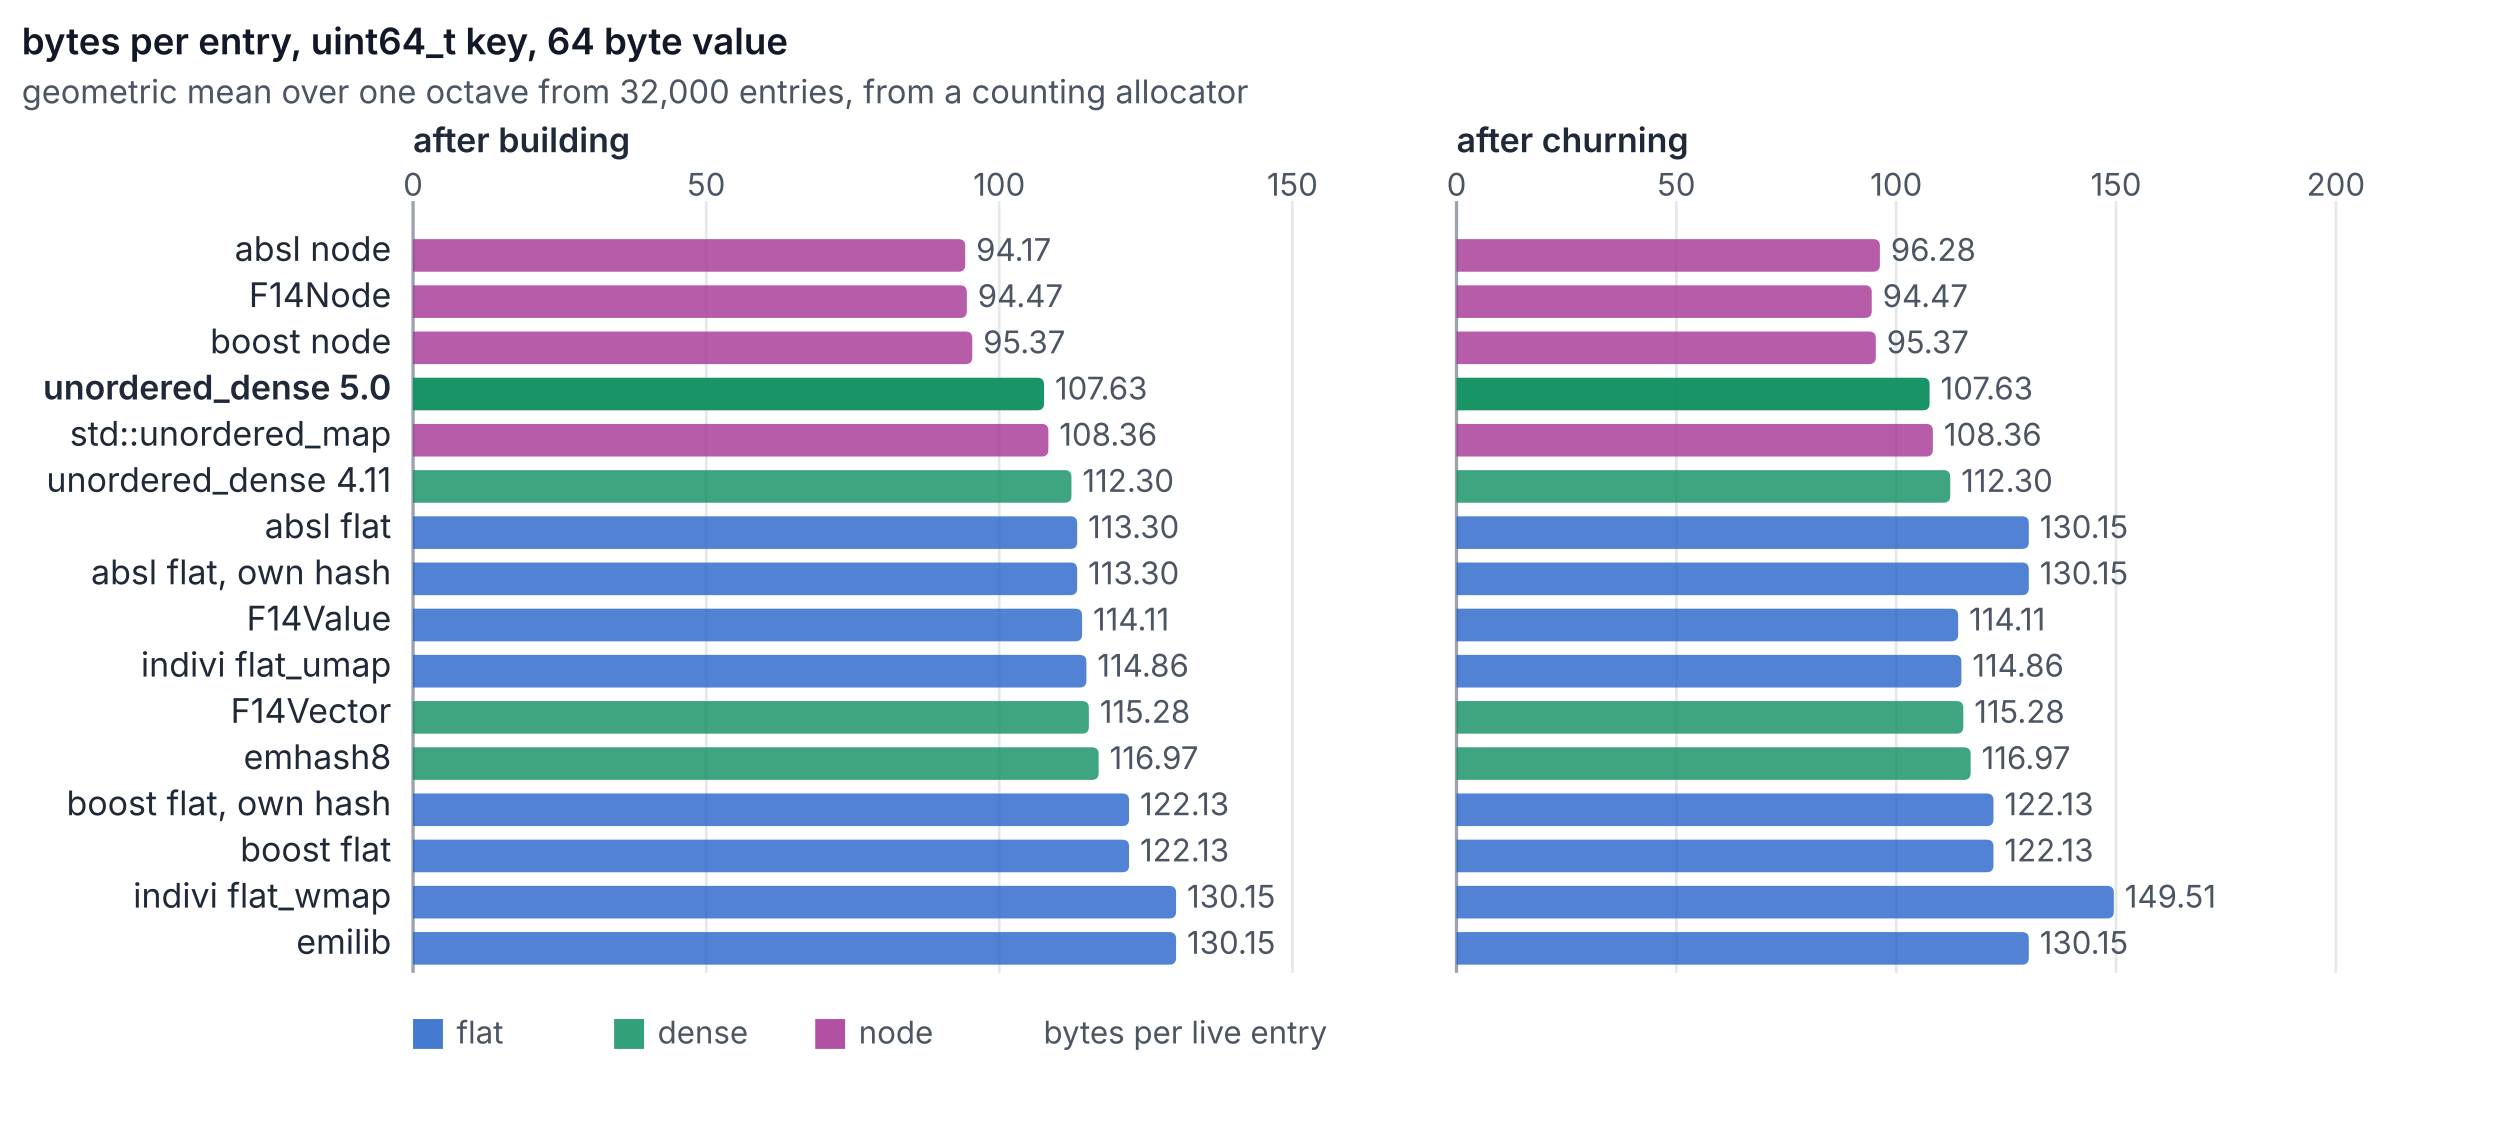
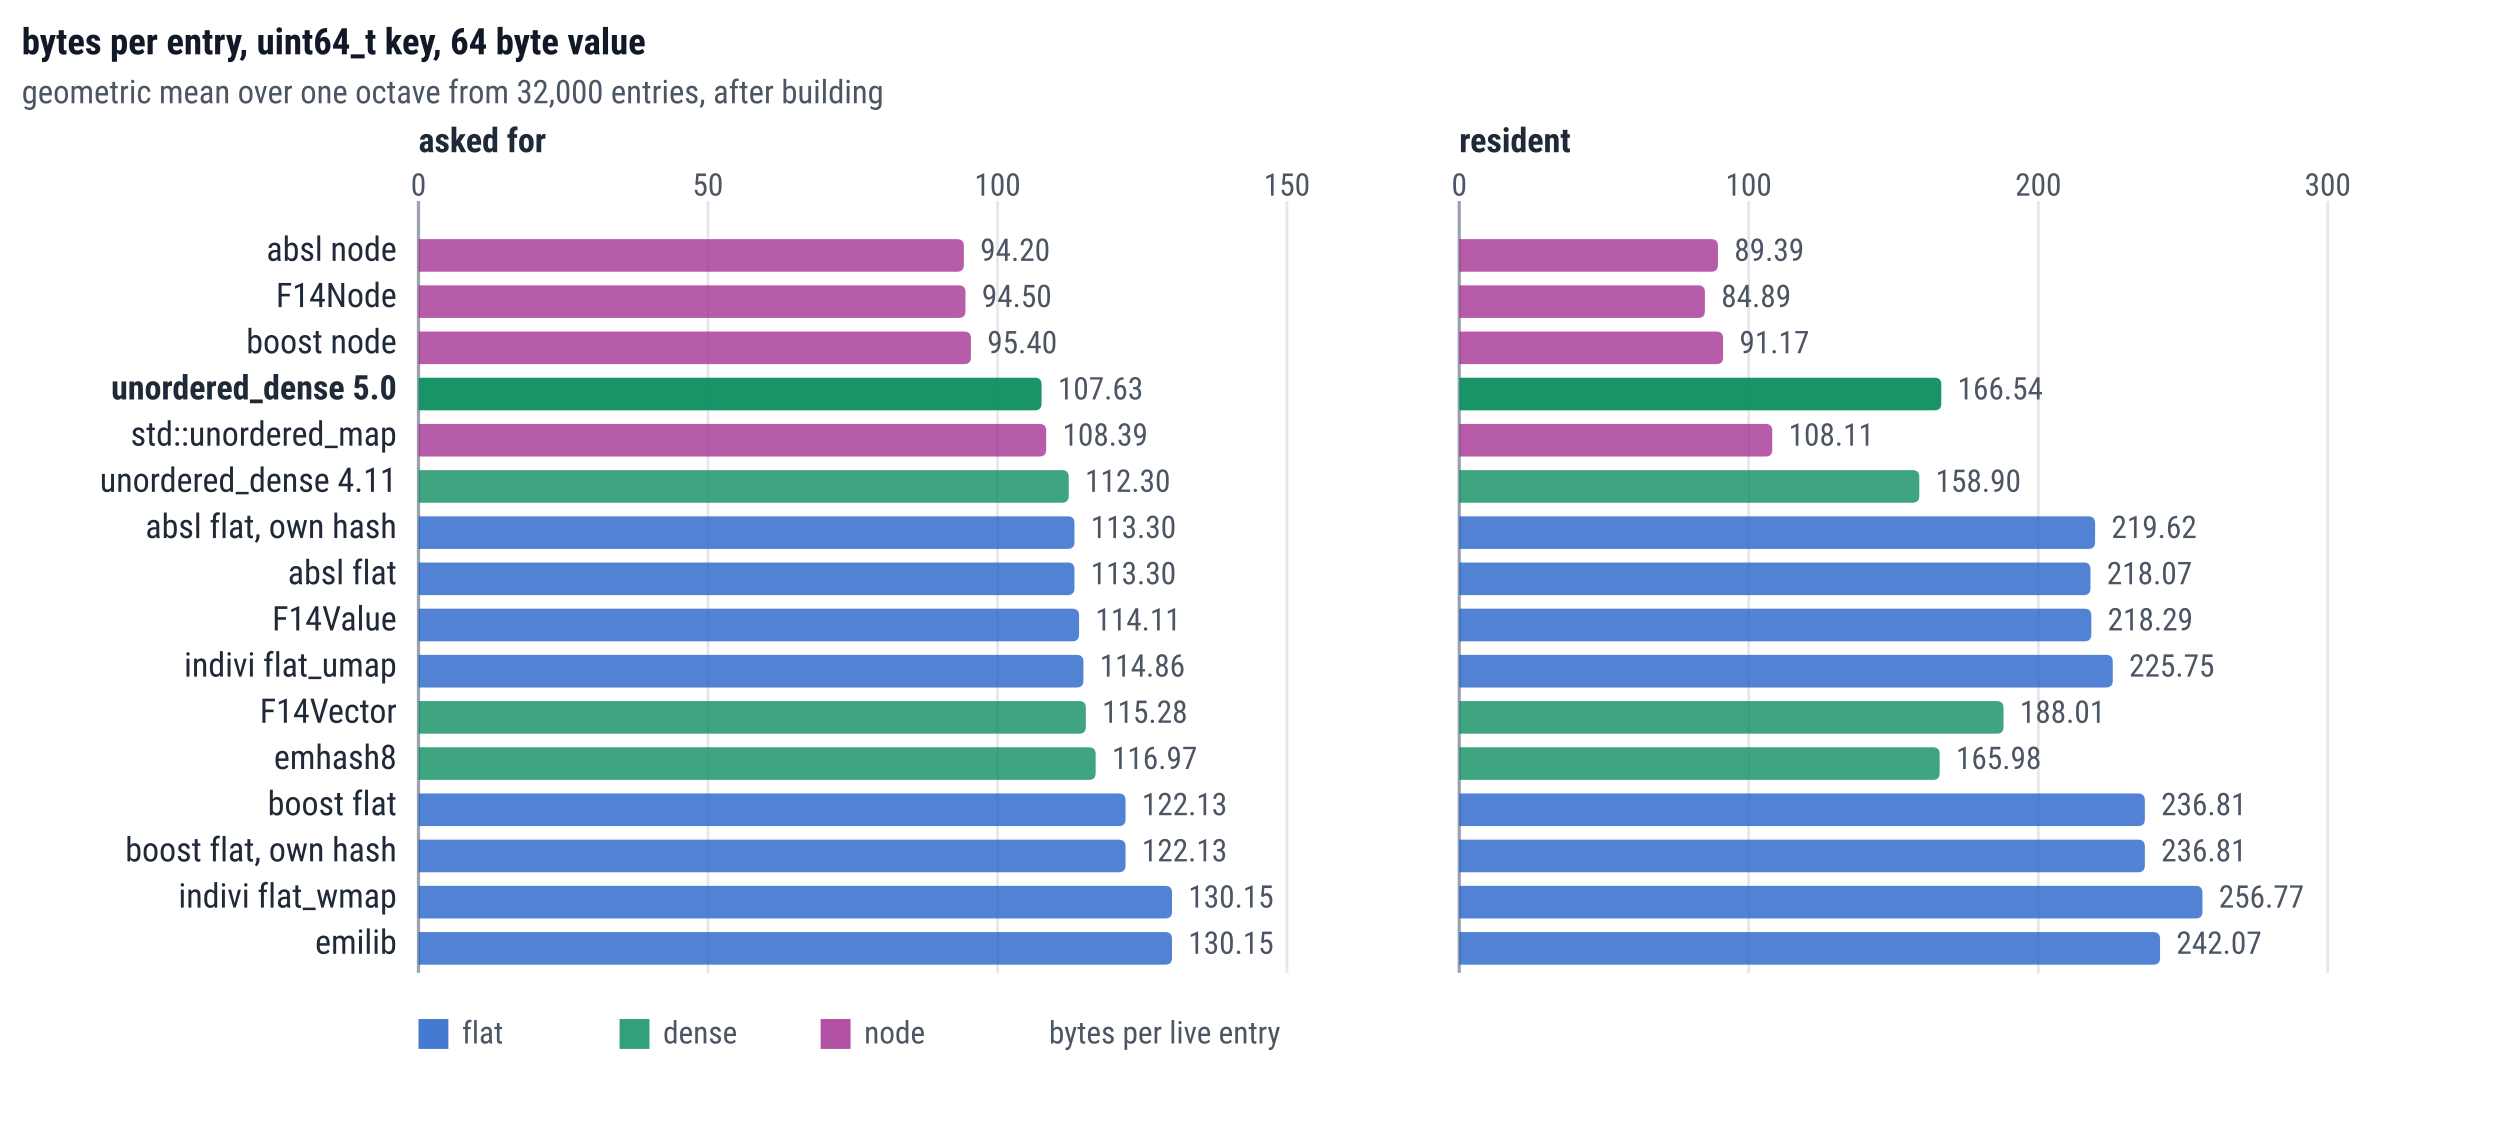
- <svg xmlns="http://www.w3.org/2000/svg" viewBox="0 0 920 416" font-family="Inter, system-ui, sans-serif" font-size="12">
+ <svg xmlns="http://www.w3.org/2000/svg" viewBox="0 0 920 416" font-family="Roboto Condensed, Noto Sans Condensed, DejaVu Sans Condensed, Liberation Sans Narrow, Arial Narrow, Avenir Next Condensed, Inter, system-ui, sans-serif" font-size="12">
  <style>
    .ax{stroke:#e5e7eb;stroke-width:1}
    .base{stroke:#9ca3af;stroke-width:1.2}
    .ref{stroke:#4b5563;stroke-width:1.2;stroke-dasharray:4 3}
    .t{fill:#1f2937;font-size:12.5px}
    .m{fill:#4b5563;font-size:11.5px}
    .hd{fill:#111827;font-weight:600;font-size:13.5px}
    .sub{fill:#4b5563;font-size:12px}
  </style>
-   <text x="8" y="20" class="hd">bytes per entry, uint64_t key, 64 byte value</text>
-   <text x="8" y="38" class="sub">geometric mean over one octave from 32,000 entries, from a counting allocator</text>
-   <text x="152" y="56" class="t" font-weight="600">after building</text>
-   <line x1="152.0" y1="74" x2="152.0" y2="358" class="ax" />
-   <text x="152.0" y="72" class="m" text-anchor="middle">0</text>
-   <line x1="259.9" y1="74" x2="259.9" y2="358" class="ax" />
-   <text x="259.9" y="72" class="m" text-anchor="middle">50</text>
-   <line x1="367.7" y1="74" x2="367.7" y2="358" class="ax" />
-   <text x="367.7" y="72" class="m" text-anchor="middle">100</text>
-   <line x1="475.6" y1="74" x2="475.6" y2="358" class="ax" />
-   <text x="475.6" y="72" class="m" text-anchor="middle">150</text>
-   <line x1="152.0" y1="74" x2="152.0" y2="358" class="base" />
-   <path d="M152.0,88.0 L352.7,88.0 Q355.2,88.0 355.2,90.5 L355.2,97.5 Q355.2,100.0 352.7,100.0 L152.0,100.0 Z" fill="#a53393" opacity="0.8" />
-   <text x="359.2" y="96" class="m" text-anchor="start">94.17</text>
-   <path d="M152.0,105.0 L353.3,105.0 Q355.8,105.0 355.8,107.5 L355.8,114.5 Q355.8,117.0 353.3,117.0 L152.0,117.0 Z" fill="#a53393" opacity="0.8" />
-   <text x="359.8" y="113" class="m" text-anchor="start">94.47</text>
-   <path d="M152.0,122.0 L355.3,122.0 Q357.8,122.0 357.8,124.5 L357.8,131.5 Q357.8,134.0 355.3,134.0 L152.0,134.0 Z" fill="#a53393" opacity="0.8" />
-   <text x="361.8" y="130" class="m" text-anchor="start">95.37</text>
-   <path d="M152.0,139.0 L381.7,139.0 Q384.2,139.0 384.2,141.5 L384.2,148.5 Q384.2,151.0 381.7,151.0 L152.0,151.0 Z" fill="#0e8f60" opacity="0.95" />
-   <text x="388.2" y="147" class="m" text-anchor="start">107.63</text>
-   <path d="M152.0,156.0 L383.3,156.0 Q385.8,156.0 385.8,158.5 L385.8,165.5 Q385.8,168.0 383.3,168.0 L152.0,168.0 Z" fill="#a53393" opacity="0.8" />
-   <text x="389.8" y="164" class="m" text-anchor="start">108.36</text>
-   <path d="M152.0,173.0 L391.8,173.0 Q394.3,173.0 394.3,175.5 L394.3,182.5 Q394.3,185.0 391.8,185.0 L152.0,185.0 Z" fill="#0e8f60" opacity="0.8" />
-   <text x="398.3" y="181" class="m" text-anchor="start">112.30</text>
-   <path d="M152.0,190.0 L393.9,190.0 Q396.4,190.0 396.4,192.5 L396.4,199.5 Q396.4,202.0 393.9,202.0 L152.0,202.0 Z" fill="#2563c9" opacity="0.8" />
-   <text x="400.4" y="198" class="m" text-anchor="start">113.30</text>
-   <path d="M152.0,207.0 L393.9,207.0 Q396.4,207.0 396.4,209.5 L396.4,216.5 Q396.4,219.0 393.9,219.0 L152.0,219.0 Z" fill="#2563c9" opacity="0.8" />
-   <text x="400.4" y="215" class="m" text-anchor="start">113.30</text>
-   <path d="M152.0,224.0 L395.7,224.0 Q398.2,224.0 398.2,226.5 L398.2,233.5 Q398.2,236.0 395.7,236.0 L152.0,236.0 Z" fill="#2563c9" opacity="0.8" />
-   <text x="402.2" y="232" class="m" text-anchor="start">114.11</text>
-   <path d="M152.0,241.0 L397.3,241.0 Q399.8,241.0 399.8,243.5 L399.8,250.5 Q399.8,253.0 397.3,253.0 L152.0,253.0 Z" fill="#2563c9" opacity="0.8" />
-   <text x="403.8" y="249" class="m" text-anchor="start">114.86</text>
-   <path d="M152.0,258.0 L398.2,258.0 Q400.7,258.0 400.7,260.5 L400.7,267.5 Q400.7,270.0 398.2,270.0 L152.0,270.0 Z" fill="#0e8f60" opacity="0.8" />
-   <text x="404.7" y="266" class="m" text-anchor="start">115.28</text>
-   <path d="M152.0,275.0 L401.8,275.0 Q404.3,275.0 404.3,277.5 L404.3,284.5 Q404.3,287.0 401.8,287.0 L152.0,287.0 Z" fill="#0e8f60" opacity="0.8" />
-   <text x="408.3" y="283" class="m" text-anchor="start">116.97</text>
-   <path d="M152.0,292.0 L413.0,292.0 Q415.5,292.0 415.5,294.5 L415.5,301.5 Q415.5,304.0 413.0,304.0 L152.0,304.0 Z" fill="#2563c9" opacity="0.8" />
-   <text x="419.5" y="300" class="m" text-anchor="start">122.13</text>
-   <path d="M152.0,309.0 L413.0,309.0 Q415.5,309.0 415.5,311.5 L415.5,318.5 Q415.5,321.0 413.0,321.0 L152.0,321.0 Z" fill="#2563c9" opacity="0.8" />
-   <text x="419.5" y="317" class="m" text-anchor="start">122.13</text>
-   <path d="M152.0,326.0 L430.3,326.0 Q432.8,326.0 432.8,328.5 L432.8,335.5 Q432.8,338.0 430.3,338.0 L152.0,338.0 Z" fill="#2563c9" opacity="0.8" />
-   <text x="436.8" y="334" class="m" text-anchor="start">130.15</text>
-   <path d="M152.0,343.0 L430.3,343.0 Q432.8,343.0 432.8,345.5 L432.8,352.5 Q432.8,355.0 430.3,355.0 L152.0,355.0 Z" fill="#2563c9" opacity="0.8" />
-   <text x="436.8" y="351" class="m" text-anchor="start">130.15</text>
-   <text x="536" y="56" class="t" font-weight="600">after churning</text>
-   <line x1="536.0" y1="74" x2="536.0" y2="358" class="ax" />
-   <text x="536.0" y="72" class="m" text-anchor="middle">0</text>
-   <line x1="616.9" y1="74" x2="616.9" y2="358" class="ax" />
-   <text x="616.9" y="72" class="m" text-anchor="middle">50</text>
-   <line x1="697.8" y1="74" x2="697.8" y2="358" class="ax" />
-   <text x="697.8" y="72" class="m" text-anchor="middle">100</text>
-   <line x1="778.7" y1="74" x2="778.7" y2="358" class="ax" />
-   <text x="778.7" y="72" class="m" text-anchor="middle">150</text>
-   <line x1="859.6" y1="74" x2="859.6" y2="358" class="ax" />
-   <text x="859.6" y="72" class="m" text-anchor="middle">200</text>
-   <line x1="536.0" y1="74" x2="536.0" y2="358" class="base" />
-   <path d="M536.0,88.0 L689.3,88.0 Q691.8,88.0 691.8,90.5 L691.8,97.5 Q691.8,100.0 689.3,100.0 L536.0,100.0 Z" fill="#a53393" opacity="0.8" />
-   <text x="695.8" y="96" class="m" text-anchor="start">96.28</text>
-   <path d="M536.0,105.0 L686.3,105.0 Q688.8,105.0 688.8,107.5 L688.8,114.5 Q688.8,117.0 686.3,117.0 L536.0,117.0 Z" fill="#a53393" opacity="0.8" />
-   <text x="692.8" y="113" class="m" text-anchor="start">94.47</text>
-   <path d="M536.0,122.0 L687.8,122.0 Q690.3,122.0 690.3,124.5 L690.3,131.5 Q690.3,134.0 687.8,134.0 L536.0,134.0 Z" fill="#a53393" opacity="0.8" />
-   <text x="694.3" y="130" class="m" text-anchor="start">95.37</text>
-   <path d="M536.0,139.0 L707.6,139.0 Q710.1,139.0 710.1,141.5 L710.1,148.5 Q710.1,151.0 707.6,151.0 L536.0,151.0 Z" fill="#0e8f60" opacity="0.95" />
-   <text x="714.1" y="147" class="m" text-anchor="start">107.63</text>
-   <path d="M536.0,156.0 L708.8,156.0 Q711.3,156.0 711.3,158.5 L711.3,165.5 Q711.3,168.0 708.8,168.0 L536.0,168.0 Z" fill="#a53393" opacity="0.8" />
-   <text x="715.3" y="164" class="m" text-anchor="start">108.36</text>
-   <path d="M536.0,173.0 L715.2,173.0 Q717.7,173.0 717.7,175.5 L717.7,182.5 Q717.7,185.0 715.2,185.0 L536.0,185.0 Z" fill="#0e8f60" opacity="0.8" />
-   <text x="721.7" y="181" class="m" text-anchor="start">112.30</text>
-   <path d="M536.0,190.0 L744.1,190.0 Q746.6,190.0 746.6,192.5 L746.6,199.5 Q746.6,202.0 744.1,202.0 L536.0,202.0 Z" fill="#2563c9" opacity="0.8" />
-   <text x="750.6" y="198" class="m" text-anchor="start">130.15</text>
-   <path d="M536.0,207.0 L744.1,207.0 Q746.6,207.0 746.6,209.5 L746.6,216.5 Q746.6,219.0 744.1,219.0 L536.0,219.0 Z" fill="#2563c9" opacity="0.8" />
-   <text x="750.6" y="215" class="m" text-anchor="start">130.15</text>
-   <path d="M536.0,224.0 L718.1,224.0 Q720.6,224.0 720.6,226.5 L720.6,233.5 Q720.6,236.0 718.1,236.0 L536.0,236.0 Z" fill="#2563c9" opacity="0.8" />
-   <text x="724.6" y="232" class="m" text-anchor="start">114.11</text>
-   <path d="M536.0,241.0 L719.3,241.0 Q721.8,241.0 721.8,243.5 L721.8,250.5 Q721.8,253.0 719.3,253.0 L536.0,253.0 Z" fill="#2563c9" opacity="0.8" />
-   <text x="725.8" y="249" class="m" text-anchor="start">114.86</text>
-   <path d="M536.0,258.0 L720.0,258.0 Q722.5,258.0 722.5,260.5 L722.5,267.5 Q722.5,270.0 720.0,270.0 L536.0,270.0 Z" fill="#0e8f60" opacity="0.8" />
-   <text x="726.5" y="266" class="m" text-anchor="start">115.28</text>
-   <path d="M536.0,275.0 L722.7,275.0 Q725.2,275.0 725.2,277.5 L725.2,284.5 Q725.2,287.0 722.7,287.0 L536.0,287.0 Z" fill="#0e8f60" opacity="0.8" />
-   <text x="729.2" y="283" class="m" text-anchor="start">116.97</text>
-   <path d="M536.0,292.0 L731.1,292.0 Q733.6,292.0 733.6,294.5 L733.6,301.5 Q733.6,304.0 731.1,304.0 L536.0,304.0 Z" fill="#2563c9" opacity="0.8" />
-   <text x="737.6" y="300" class="m" text-anchor="start">122.13</text>
-   <path d="M536.0,309.0 L731.1,309.0 Q733.6,309.0 733.6,311.5 L733.6,318.5 Q733.6,321.0 731.1,321.0 L536.0,321.0 Z" fill="#2563c9" opacity="0.8" />
-   <text x="737.6" y="317" class="m" text-anchor="start">122.13</text>
-   <path d="M536.0,326.0 L775.4,326.0 Q777.9,326.0 777.9,328.5 L777.9,335.5 Q777.9,338.0 775.4,338.0 L536.0,338.0 Z" fill="#2563c9" opacity="0.8" />
-   <text x="781.9" y="334" class="m" text-anchor="start">149.51</text>
-   <path d="M536.0,343.0 L744.1,343.0 Q746.6,343.0 746.6,345.5 L746.6,352.5 Q746.6,355.0 744.1,355.0 L536.0,355.0 Z" fill="#2563c9" opacity="0.8" />
-   <text x="750.6" y="351" class="m" text-anchor="start">130.15</text>
-   <text x="144" y="96" class="t" text-anchor="end">absl node</text>
-   <text x="144" y="113" class="t" text-anchor="end">F14Node</text>
-   <text x="144" y="130" class="t" text-anchor="end">boost node</text>
-   <text x="144" y="147" class="t" text-anchor="end" font-weight="600">unordered_dense 5.0</text>
-   <text x="144" y="164" class="t" text-anchor="end">std::unordered_map</text>
-   <text x="144" y="181" class="t" text-anchor="end">unordered_dense 4.11</text>
-   <text x="144" y="198" class="t" text-anchor="end">absl flat</text>
-   <text x="144" y="215" class="t" text-anchor="end">absl flat, own hash</text>
-   <text x="144" y="232" class="t" text-anchor="end">F14Value</text>
-   <text x="144" y="249" class="t" text-anchor="end">indivi flat_umap</text>
-   <text x="144" y="266" class="t" text-anchor="end">F14Vector</text>
-   <text x="144" y="283" class="t" text-anchor="end">emhash8</text>
-   <text x="144" y="300" class="t" text-anchor="end">boost flat, own hash</text>
-   <text x="144" y="317" class="t" text-anchor="end">boost flat</text>
-   <text x="144" y="334" class="t" text-anchor="end">indivi flat_wmap</text>
-   <text x="144" y="351" class="t" text-anchor="end">emilib</text>
-   <rect x="152" y="375" width="11" height="11" fill="#2563c9" opacity="0.85" />
-   <text x="168" y="384" class="m">flat</text>
-   <rect x="226" y="375" width="11" height="11" fill="#0e8f60" opacity="0.85" />
-   <text x="242" y="384" class="m">dense</text>
-   <rect x="300" y="375" width="11" height="11" fill="#a53393" opacity="0.85" />
-   <text x="316" y="384" class="m">node</text>
-   <text x="384" y="384" class="m">bytes per live entry</text>
+   <text x="8" y="20" class="hd" fill="#111827">bytes per entry, uint64_t key, 64 byte value</text>
+   <text x="8" y="38" class="sub" fill="#4b5563">geometric mean over one octave from 32,000 entries, after building</text>
+   <text x="154" y="56" class="t" fill="#1f2937" font-weight="600">asked for</text>
+   <line x1="154.0" y1="74" x2="154.0" y2="358" class="ax" stroke="#e5e7eb" />
+   <text x="154.0" y="72" class="m" fill="#4b5563" text-anchor="middle">0</text>
+   <line x1="260.5" y1="74" x2="260.5" y2="358" class="ax" stroke="#e5e7eb" />
+   <text x="260.5" y="72" class="m" fill="#4b5563" text-anchor="middle">50</text>
+   <line x1="367.1" y1="74" x2="367.1" y2="358" class="ax" stroke="#e5e7eb" />
+   <text x="367.1" y="72" class="m" fill="#4b5563" text-anchor="middle">100</text>
+   <line x1="473.6" y1="74" x2="473.6" y2="358" class="ax" stroke="#e5e7eb" />
+   <text x="473.6" y="72" class="m" fill="#4b5563" text-anchor="middle">150</text>
+   <line x1="154.0" y1="74" x2="154.0" y2="358" class="base" stroke="#9ca3af" />
+   <path d="M154.0,88.0 L352.2,88.0 Q354.7,88.0 354.7,90.5 L354.7,97.5 Q354.7,100.0 352.2,100.0 L154.0,100.0 Z" class="f-node" fill="#a53393" opacity="0.8" />
+   <text x="360.7" y="96" class="m" fill="#4b5563" text-anchor="start">94.20</text>
+   <path d="M154.0,105.0 L352.8,105.0 Q355.3,105.0 355.3,107.5 L355.3,114.5 Q355.3,117.0 352.8,117.0 L154.0,117.0 Z" class="f-node" fill="#a53393" opacity="0.8" />
+   <text x="361.3" y="113" class="m" fill="#4b5563" text-anchor="start">94.50</text>
+   <path d="M154.0,122.0 L354.8,122.0 Q357.3,122.0 357.3,124.5 L357.3,131.5 Q357.3,134.0 354.8,134.0 L154.0,134.0 Z" class="f-node" fill="#a53393" opacity="0.8" />
+   <text x="363.3" y="130" class="m" fill="#4b5563" text-anchor="start">95.40</text>
+   <path d="M154.0,139.0 L380.8,139.0 Q383.3,139.0 383.3,141.5 L383.3,148.5 Q383.3,151.0 380.8,151.0 L154.0,151.0 Z" class="f-dense" fill="#0e8f60" opacity="0.95" />
+   <text x="389.3" y="147" class="m" fill="#4b5563" text-anchor="start">107.63</text>
+   <path d="M154.0,156.0 L382.5,156.0 Q385.0,156.0 385.0,158.5 L385.0,165.5 Q385.0,168.0 382.5,168.0 L154.0,168.0 Z" class="f-node" fill="#a53393" opacity="0.8" />
+   <text x="391.0" y="164" class="m" fill="#4b5563" text-anchor="start">108.39</text>
+   <path d="M154.0,173.0 L390.8,173.0 Q393.3,173.0 393.3,175.5 L393.3,182.5 Q393.3,185.0 390.8,185.0 L154.0,185.0 Z" class="f-dense" fill="#0e8f60" opacity="0.8" />
+   <text x="399.3" y="181" class="m" fill="#4b5563" text-anchor="start">112.30</text>
+   <path d="M154.0,190.0 L392.9,190.0 Q395.4,190.0 395.4,192.5 L395.4,199.5 Q395.4,202.0 392.9,202.0 L154.0,202.0 Z" class="f-flat" fill="#2563c9" opacity="0.8" />
+   <text x="401.4" y="198" class="m" fill="#4b5563" text-anchor="start">113.30</text>
+   <path d="M154.0,207.0 L392.9,207.0 Q395.4,207.0 395.4,209.5 L395.4,216.5 Q395.4,219.0 392.9,219.0 L154.0,219.0 Z" class="f-flat" fill="#2563c9" opacity="0.8" />
+   <text x="401.4" y="215" class="m" fill="#4b5563" text-anchor="start">113.30</text>
+   <path d="M154.0,224.0 L394.6,224.0 Q397.1,224.0 397.1,226.5 L397.1,233.5 Q397.1,236.0 394.6,236.0 L154.0,236.0 Z" class="f-flat" fill="#2563c9" opacity="0.8" />
+   <text x="403.1" y="232" class="m" fill="#4b5563" text-anchor="start">114.11</text>
+   <path d="M154.0,241.0 L396.2,241.0 Q398.7,241.0 398.7,243.5 L398.7,250.5 Q398.7,253.0 396.2,253.0 L154.0,253.0 Z" class="f-flat" fill="#2563c9" opacity="0.8" />
+   <text x="404.7" y="249" class="m" fill="#4b5563" text-anchor="start">114.86</text>
+   <path d="M154.0,258.0 L397.1,258.0 Q399.6,258.0 399.6,260.5 L399.6,267.5 Q399.6,270.0 397.1,270.0 L154.0,270.0 Z" class="f-dense" fill="#0e8f60" opacity="0.8" />
+   <text x="405.6" y="266" class="m" fill="#4b5563" text-anchor="start">115.28</text>
+   <path d="M154.0,275.0 L400.7,275.0 Q403.2,275.0 403.2,277.5 L403.2,284.5 Q403.2,287.0 400.7,287.0 L154.0,287.0 Z" class="f-dense" fill="#0e8f60" opacity="0.8" />
+   <text x="409.2" y="283" class="m" fill="#4b5563" text-anchor="start">116.97</text>
+   <path d="M154.0,292.0 L411.7,292.0 Q414.2,292.0 414.2,294.5 L414.2,301.5 Q414.2,304.0 411.7,304.0 L154.0,304.0 Z" class="f-flat" fill="#2563c9" opacity="0.8" />
+   <text x="420.2" y="300" class="m" fill="#4b5563" text-anchor="start">122.13</text>
+   <path d="M154.0,309.0 L411.7,309.0 Q414.2,309.0 414.2,311.5 L414.2,318.5 Q414.2,321.0 411.7,321.0 L154.0,321.0 Z" class="f-flat" fill="#2563c9" opacity="0.8" />
+   <text x="420.2" y="317" class="m" fill="#4b5563" text-anchor="start">122.13</text>
+   <path d="M154.0,326.0 L428.8,326.0 Q431.3,326.0 431.3,328.5 L431.3,335.5 Q431.3,338.0 428.8,338.0 L154.0,338.0 Z" class="f-flat" fill="#2563c9" opacity="0.8" />
+   <text x="437.3" y="334" class="m" fill="#4b5563" text-anchor="start">130.15</text>
+   <path d="M154.0,343.0 L428.8,343.0 Q431.3,343.0 431.3,345.5 L431.3,352.5 Q431.3,355.0 428.8,355.0 L154.0,355.0 Z" class="f-flat" fill="#2563c9" opacity="0.8" />
+   <text x="437.3" y="351" class="m" fill="#4b5563" text-anchor="start">130.15</text>
+   <text x="537" y="56" class="t" fill="#1f2937" font-weight="600">resident</text>
+   <line x1="537.0" y1="74" x2="537.0" y2="358" class="ax" stroke="#e5e7eb" />
+   <text x="537.0" y="72" class="m" fill="#4b5563" text-anchor="middle">0</text>
+   <line x1="643.5" y1="74" x2="643.5" y2="358" class="ax" stroke="#e5e7eb" />
+   <text x="643.5" y="72" class="m" fill="#4b5563" text-anchor="middle">100</text>
+   <line x1="750.1" y1="74" x2="750.1" y2="358" class="ax" stroke="#e5e7eb" />
+   <text x="750.1" y="72" class="m" fill="#4b5563" text-anchor="middle">200</text>
+   <line x1="856.6" y1="74" x2="856.6" y2="358" class="ax" stroke="#e5e7eb" />
+   <text x="856.6" y="72" class="m" fill="#4b5563" text-anchor="middle">300</text>
+   <line x1="537.0" y1="74" x2="537.0" y2="358" class="base" stroke="#9ca3af" />
+   <path d="M537.0,88.0 L629.7,88.0 Q632.2,88.0 632.2,90.5 L632.2,97.5 Q632.2,100.0 629.7,100.0 L537.0,100.0 Z" class="f-node" fill="#a53393" opacity="0.8" />
+   <text x="638.2" y="96" class="m" fill="#4b5563" text-anchor="start">89.39</text>
+   <path d="M537.0,105.0 L624.9,105.0 Q627.4,105.0 627.4,107.5 L627.4,114.5 Q627.4,117.0 624.9,117.0 L537.0,117.0 Z" class="f-node" fill="#a53393" opacity="0.8" />
+   <text x="633.4" y="113" class="m" fill="#4b5563" text-anchor="start">84.89</text>
+   <path d="M537.0,122.0 L631.6,122.0 Q634.1,122.0 634.1,124.5 L634.1,131.5 Q634.1,134.0 631.6,134.0 L537.0,134.0 Z" class="f-node" fill="#a53393" opacity="0.8" />
+   <text x="640.1" y="130" class="m" fill="#4b5563" text-anchor="start">91.17</text>
+   <path d="M537.0,139.0 L711.9,139.0 Q714.4,139.0 714.4,141.5 L714.4,148.5 Q714.4,151.0 711.9,151.0 L537.0,151.0 Z" class="f-dense" fill="#0e8f60" opacity="0.95" />
+   <text x="720.4" y="147" class="m" fill="#4b5563" text-anchor="start">166.54</text>
+   <path d="M537.0,156.0 L649.7,156.0 Q652.2,156.0 652.2,158.5 L652.2,165.5 Q652.2,168.0 649.7,168.0 L537.0,168.0 Z" class="f-node" fill="#a53393" opacity="0.8" />
+   <text x="658.2" y="164" class="m" fill="#4b5563" text-anchor="start">108.11</text>
+   <path d="M537.0,173.0 L703.8,173.0 Q706.3,173.0 706.3,175.5 L706.3,182.5 Q706.3,185.0 703.8,185.0 L537.0,185.0 Z" class="f-dense" fill="#0e8f60" opacity="0.8" />
+   <text x="712.3" y="181" class="m" fill="#4b5563" text-anchor="start">158.90</text>
+   <path d="M537.0,190.0 L768.5,190.0 Q771.0,190.0 771.0,192.5 L771.0,199.5 Q771.0,202.0 768.5,202.0 L537.0,202.0 Z" class="f-flat" fill="#2563c9" opacity="0.8" />
+   <text x="777.0" y="198" class="m" fill="#4b5563" text-anchor="start">219.62</text>
+   <path d="M537.0,207.0 L766.8,207.0 Q769.3,207.0 769.3,209.5 L769.3,216.5 Q769.3,219.0 766.8,219.0 L537.0,219.0 Z" class="f-flat" fill="#2563c9" opacity="0.8" />
+   <text x="775.3" y="215" class="m" fill="#4b5563" text-anchor="start">218.07</text>
+   <path d="M537.0,224.0 L767.1,224.0 Q769.6,224.0 769.6,226.5 L769.6,233.5 Q769.6,236.0 767.1,236.0 L537.0,236.0 Z" class="f-flat" fill="#2563c9" opacity="0.8" />
+   <text x="775.6" y="232" class="m" fill="#4b5563" text-anchor="start">218.29</text>
+   <path d="M537.0,241.0 L775.0,241.0 Q777.5,241.0 777.5,243.5 L777.5,250.5 Q777.5,253.0 775.0,253.0 L537.0,253.0 Z" class="f-flat" fill="#2563c9" opacity="0.8" />
+   <text x="783.5" y="249" class="m" fill="#4b5563" text-anchor="start">225.75</text>
+   <path d="M537.0,258.0 L734.8,258.0 Q737.3,258.0 737.3,260.5 L737.3,267.5 Q737.3,270.0 734.8,270.0 L537.0,270.0 Z" class="f-dense" fill="#0e8f60" opacity="0.8" />
+   <text x="743.3" y="266" class="m" fill="#4b5563" text-anchor="start">188.01</text>
+   <path d="M537.0,275.0 L711.3,275.0 Q713.8,275.0 713.8,277.5 L713.8,284.5 Q713.8,287.0 711.3,287.0 L537.0,287.0 Z" class="f-dense" fill="#0e8f60" opacity="0.8" />
+   <text x="719.8" y="283" class="m" fill="#4b5563" text-anchor="start">165.98</text>
+   <path d="M537.0,292.0 L786.8,292.0 Q789.3,292.0 789.3,294.5 L789.3,301.5 Q789.3,304.0 786.8,304.0 L537.0,304.0 Z" class="f-flat" fill="#2563c9" opacity="0.8" />
+   <text x="795.3" y="300" class="m" fill="#4b5563" text-anchor="start">236.81</text>
+   <path d="M537.0,309.0 L786.8,309.0 Q789.3,309.0 789.3,311.5 L789.3,318.5 Q789.3,321.0 786.8,321.0 L537.0,321.0 Z" class="f-flat" fill="#2563c9" opacity="0.8" />
+   <text x="795.3" y="317" class="m" fill="#4b5563" text-anchor="start">236.81</text>
+   <path d="M537.0,326.0 L808.0,326.0 Q810.5,326.0 810.5,328.5 L810.5,335.5 Q810.5,338.0 808.0,338.0 L537.0,338.0 Z" class="f-flat" fill="#2563c9" opacity="0.8" />
+   <text x="816.5" y="334" class="m" fill="#4b5563" text-anchor="start">256.77</text>
+   <path d="M537.0,343.0 L792.4,343.0 Q794.9,343.0 794.9,345.5 L794.9,352.5 Q794.9,355.0 792.4,355.0 L537.0,355.0 Z" class="f-flat" fill="#2563c9" opacity="0.8" />
+   <text x="800.9" y="351" class="m" fill="#4b5563" text-anchor="start">242.07</text>
+   <text x="146.0" y="96" class="t" fill="#1f2937" text-anchor="end">absl node</text>
+   <text x="146.0" y="113" class="t" fill="#1f2937" text-anchor="end">F14Node</text>
+   <text x="146.0" y="130" class="t" fill="#1f2937" text-anchor="end">boost node</text>
+   <text x="146.0" y="147" class="t" fill="#1f2937" text-anchor="end" font-weight="600">unordered_dense 5.0</text>
+   <text x="146.0" y="164" class="t" fill="#1f2937" text-anchor="end">std::unordered_map</text>
+   <text x="146.0" y="181" class="t" fill="#1f2937" text-anchor="end">unordered_dense 4.11</text>
+   <text x="146.0" y="198" class="t" fill="#1f2937" text-anchor="end">absl flat, own hash</text>
+   <text x="146.0" y="215" class="t" fill="#1f2937" text-anchor="end">absl flat</text>
+   <text x="146.0" y="232" class="t" fill="#1f2937" text-anchor="end">F14Value</text>
+   <text x="146.0" y="249" class="t" fill="#1f2937" text-anchor="end">indivi flat_umap</text>
+   <text x="146.0" y="266" class="t" fill="#1f2937" text-anchor="end">F14Vector</text>
+   <text x="146.0" y="283" class="t" fill="#1f2937" text-anchor="end">emhash8</text>
+   <text x="146.0" y="300" class="t" fill="#1f2937" text-anchor="end">boost flat</text>
+   <text x="146.0" y="317" class="t" fill="#1f2937" text-anchor="end">boost flat, own hash</text>
+   <text x="146.0" y="334" class="t" fill="#1f2937" text-anchor="end">indivi flat_wmap</text>
+   <text x="146.0" y="351" class="t" fill="#1f2937" text-anchor="end">emilib</text>
+   <rect x="154.0" y="375" width="11" height="11" class="f-flat" fill="#2563c9" opacity="0.85" />
+   <text x="170.0" y="384" class="m" fill="#4b5563">flat</text>
+   <rect x="228.0" y="375" width="11" height="11" class="f-dense" fill="#0e8f60" opacity="0.85" />
+   <text x="244.0" y="384" class="m" fill="#4b5563">dense</text>
+   <rect x="302.0" y="375" width="11" height="11" class="f-node" fill="#a53393" opacity="0.85" />
+   <text x="318.0" y="384" class="m" fill="#4b5563">node</text>
+   <text x="386.0" y="384" class="m" fill="#4b5563">bytes per live entry</text>
</svg>
